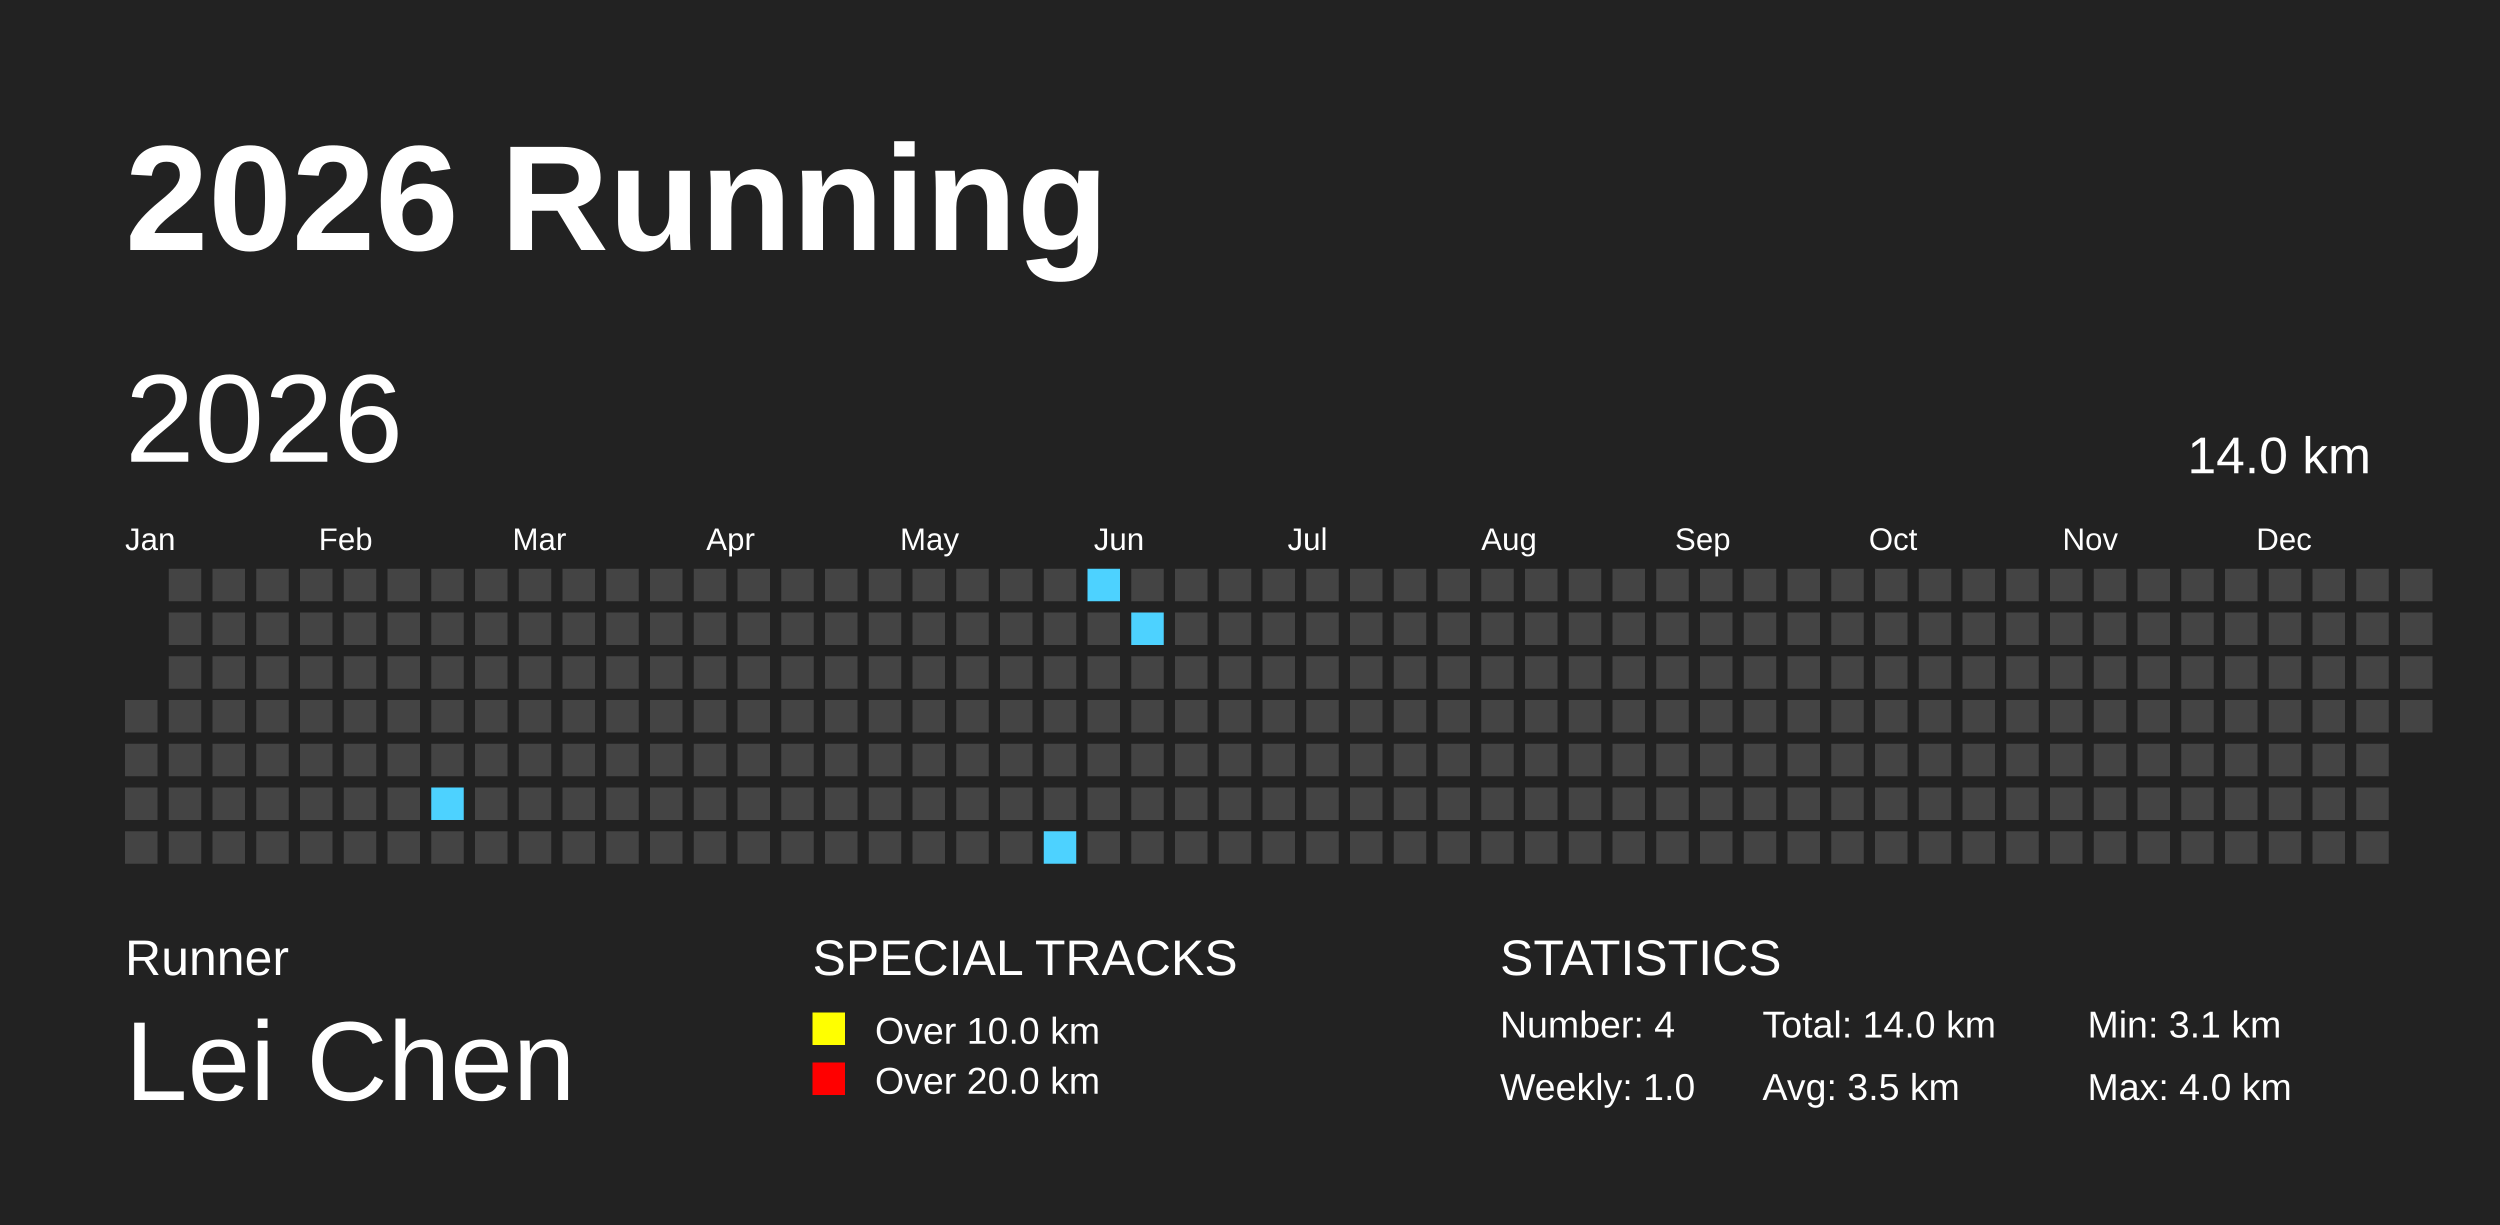
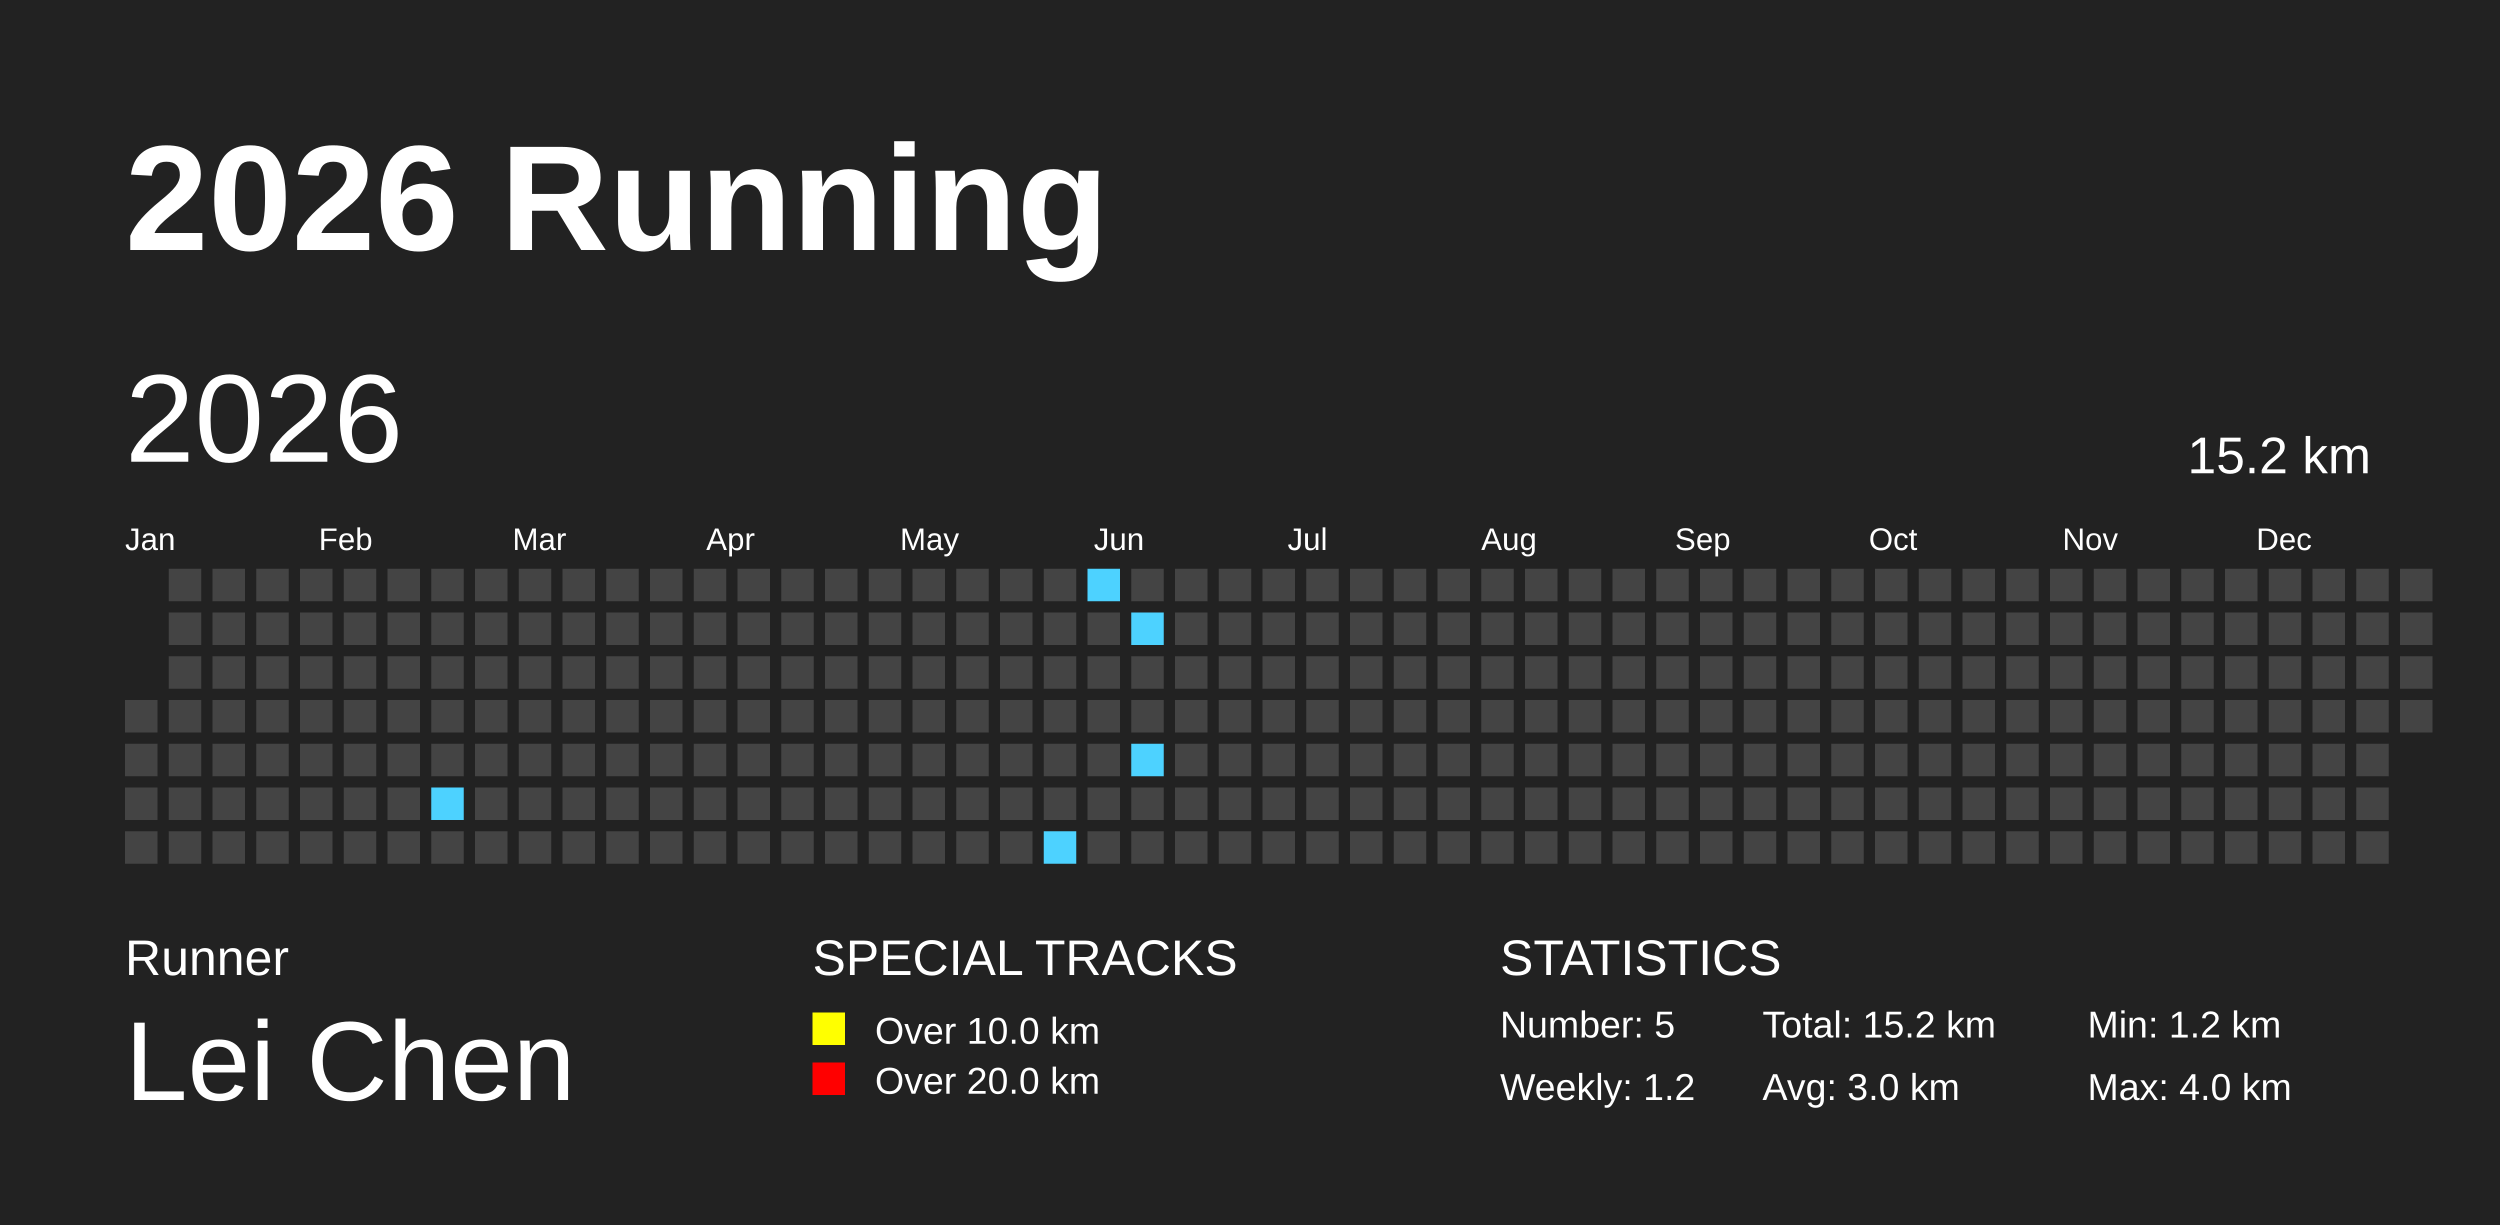
<svg xmlns="http://www.w3.org/2000/svg" baseProfile="full" height="98mm" version="1.1" viewBox="0,0,200,98" width="200mm">
  <defs />
  <rect fill="#222222" height="98" width="200" x="0" y="0" />
  <text fill="#FFFFFF" style="font-size:12px; font-family:Arial; font-weight:bold;" x="10" y="20">2026 Running</text>
  <text fill="#FFFFFF" style="font-size:4px; font-family:Arial" x="10" y="78">Runner</text>
  <text fill="#FFFFFF" style="font-size:9px; font-family:Arial" x="10" y="88">Lei Chen</text>
  <text fill="#FFFFFF" style="font-size:4px; font-family:Arial" x="65" y="78">SPECIAL TRACKS</text>
  <rect fill="yellow" height="2.6" width="2.6" x="65" y="81" />
  <text fill="#FFFFFF" style="font-size:3px; font-family:Arial" x="70" y="83.5">Over 10.0 km</text>
  <rect fill="red" height="2.6" width="2.6" x="65" y="85" />
  <text fill="#FFFFFF" style="font-size:3px; font-family:Arial" x="70" y="87.5">Over 20.0 km</text>
  <text fill="#FFFFFF" style="font-size:4px; font-family:Arial" x="120" y="78">STATISTICS</text>
-   <text fill="#FFFFFF" style="font-size:3px; font-family:Arial" x="120" y="83">Number: 4</text>
-   <text fill="#FFFFFF" style="font-size:3px; font-family:Arial" x="120" y="88">Weekly: 1.0</text>
-   <text fill="#FFFFFF" style="font-size:3px; font-family:Arial" x="141" y="83">Total: 14.0 km</text>
-   <text fill="#FFFFFF" style="font-size:3px; font-family:Arial" x="141" y="88">Avg: 3.5 km</text>
-   <text fill="#FFFFFF" style="font-size:3px; font-family:Arial" x="167" y="83">Min: 3.1 km</text>
+   <text fill="#FFFFFF" style="font-size:3px; font-family:Arial" x="120" y="83">Number: 5</text>
+   <text fill="#FFFFFF" style="font-size:3px; font-family:Arial" x="120" y="88">Weekly: 1.2</text>
+   <text fill="#FFFFFF" style="font-size:3px; font-family:Arial" x="141" y="83">Total: 15.2 km</text>
+   <text fill="#FFFFFF" style="font-size:3px; font-family:Arial" x="141" y="88">Avg: 3.0 km</text>
+   <text fill="#FFFFFF" style="font-size:3px; font-family:Arial" x="167" y="83">Min: 1.2 km</text>
  <text fill="#FFFFFF" style="font-size:3px; font-family:Arial" x="167" y="88">Max: 4.0 km</text>
  <text dominant-baseline="hanging" fill="#FFFFFF" style="font-size:10.0px; font-family:Arial;" x="10" y="30">2026</text>
-   <text dominant-baseline="hanging" fill="#FFFFFF" style="font-size:4.125px; font-family:Arial;" x="175" y="35">14.0 km</text>
+   <text dominant-baseline="hanging" fill="#FFFFFF" style="font-size:4.125px; font-family:Arial;" x="175" y="35">15.2 km</text>
  <text fill="#FFFFFF" style="font-size:2.5px; font-family:Arial" x="10.0" y="44">Jan</text>
  <text fill="#FFFFFF" style="font-size:2.5px; font-family:Arial" x="25.5" y="44">Feb</text>
  <text fill="#FFFFFF" style="font-size:2.5px; font-family:Arial" x="41.0" y="44">Mar</text>
  <text fill="#FFFFFF" style="font-size:2.5px; font-family:Arial" x="56.5" y="44">Apr</text>
  <text fill="#FFFFFF" style="font-size:2.5px; font-family:Arial" x="72.0" y="44">May</text>
  <text fill="#FFFFFF" style="font-size:2.5px; font-family:Arial" x="87.5" y="44">Jun</text>
  <text fill="#FFFFFF" style="font-size:2.5px; font-family:Arial" x="103.0" y="44">Jul</text>
  <text fill="#FFFFFF" style="font-size:2.5px; font-family:Arial" x="118.5" y="44">Aug</text>
  <text fill="#FFFFFF" style="font-size:2.5px; font-family:Arial" x="134.0" y="44">Sep</text>
  <text fill="#FFFFFF" style="font-size:2.5px; font-family:Arial" x="149.5" y="44">Oct</text>
  <text fill="#FFFFFF" style="font-size:2.5px; font-family:Arial" x="165.0" y="44">Nov</text>
  <text fill="#FFFFFF" style="font-size:2.5px; font-family:Arial" x="180.5" y="44">Dec</text>
  <rect fill="#444444" height="2.6" width="2.6" x="10.0" y="56.0" />
  <rect fill="#444444" height="2.6" width="2.6" x="10.0" y="59.5" />
  <rect fill="#444444" height="2.6" width="2.6" x="10.0" y="63.0" />
  <rect fill="#444444" height="2.6" width="2.6" x="10.0" y="66.5" />
  <rect fill="#444444" height="2.6" width="2.6" x="13.5" y="45.5" />
  <rect fill="#444444" height="2.6" width="2.6" x="13.5" y="49.0" />
  <rect fill="#444444" height="2.6" width="2.6" x="13.5" y="52.5" />
  <rect fill="#444444" height="2.6" width="2.6" x="13.5" y="56.0" />
  <rect fill="#444444" height="2.6" width="2.6" x="13.5" y="59.5" />
  <rect fill="#444444" height="2.6" width="2.6" x="13.5" y="63.0" />
  <rect fill="#444444" height="2.6" width="2.6" x="13.5" y="66.5" />
  <rect fill="#444444" height="2.6" width="2.6" x="17.0" y="45.5" />
  <rect fill="#444444" height="2.6" width="2.6" x="17.0" y="49.0" />
  <rect fill="#444444" height="2.6" width="2.6" x="17.0" y="52.5" />
  <rect fill="#444444" height="2.6" width="2.6" x="17.0" y="56.0" />
  <rect fill="#444444" height="2.6" width="2.6" x="17.0" y="59.5" />
  <rect fill="#444444" height="2.6" width="2.6" x="17.0" y="63.0" />
  <rect fill="#444444" height="2.6" width="2.6" x="17.0" y="66.5" />
  <rect fill="#444444" height="2.6" width="2.6" x="20.5" y="45.5" />
  <rect fill="#444444" height="2.6" width="2.6" x="20.5" y="49.0" />
  <rect fill="#444444" height="2.6" width="2.6" x="20.5" y="52.5" />
  <rect fill="#444444" height="2.6" width="2.6" x="20.5" y="56.0" />
  <rect fill="#444444" height="2.6" width="2.6" x="20.5" y="59.5" />
  <rect fill="#444444" height="2.6" width="2.6" x="20.5" y="63.0" />
  <rect fill="#444444" height="2.6" width="2.6" x="20.5" y="66.5" />
  <rect fill="#444444" height="2.6" width="2.6" x="24.0" y="45.5" />
  <rect fill="#444444" height="2.6" width="2.6" x="24.0" y="49.0" />
  <rect fill="#444444" height="2.6" width="2.6" x="24.0" y="52.5" />
  <rect fill="#444444" height="2.6" width="2.6" x="24.0" y="56.0" />
  <rect fill="#444444" height="2.6" width="2.6" x="24.0" y="59.5" />
  <rect fill="#444444" height="2.6" width="2.6" x="24.0" y="63.0" />
  <rect fill="#444444" height="2.6" width="2.6" x="24.0" y="66.5" />
  <rect fill="#444444" height="2.6" width="2.6" x="27.5" y="45.5" />
  <rect fill="#444444" height="2.6" width="2.6" x="27.5" y="49.0" />
  <rect fill="#444444" height="2.6" width="2.6" x="27.5" y="52.5" />
  <rect fill="#444444" height="2.6" width="2.6" x="27.5" y="56.0" />
  <rect fill="#444444" height="2.6" width="2.6" x="27.5" y="59.5" />
  <rect fill="#444444" height="2.6" width="2.6" x="27.5" y="63.0" />
  <rect fill="#444444" height="2.6" width="2.6" x="27.5" y="66.5" />
  <rect fill="#444444" height="2.6" width="2.6" x="31.0" y="45.5" />
  <rect fill="#444444" height="2.6" width="2.6" x="31.0" y="49.0" />
  <rect fill="#444444" height="2.6" width="2.6" x="31.0" y="52.5" />
  <rect fill="#444444" height="2.6" width="2.6" x="31.0" y="56.0" />
  <rect fill="#444444" height="2.6" width="2.6" x="31.0" y="59.5" />
  <rect fill="#444444" height="2.6" width="2.6" x="31.0" y="63.0" />
  <rect fill="#444444" height="2.6" width="2.6" x="31.0" y="66.5" />
  <rect fill="#444444" height="2.6" width="2.6" x="34.5" y="45.5" />
  <rect fill="#444444" height="2.6" width="2.6" x="34.5" y="49.0" />
  <rect fill="#444444" height="2.6" width="2.6" x="34.5" y="52.5" />
  <rect fill="#444444" height="2.6" width="2.6" x="34.5" y="56.0" />
  <rect fill="#444444" height="2.6" width="2.6" x="34.5" y="59.5" />
  <rect fill="#4DD2FF" height="2.6" width="2.6" x="34.5" y="63.0" />
  <rect fill="#444444" height="2.6" width="2.6" x="34.5" y="66.5" />
  <rect fill="#444444" height="2.6" width="2.6" x="38.0" y="45.5" />
  <rect fill="#444444" height="2.6" width="2.6" x="38.0" y="49.0" />
  <rect fill="#444444" height="2.6" width="2.6" x="38.0" y="52.5" />
  <rect fill="#444444" height="2.6" width="2.6" x="38.0" y="56.0" />
  <rect fill="#444444" height="2.6" width="2.6" x="38.0" y="59.5" />
  <rect fill="#444444" height="2.6" width="2.6" x="38.0" y="63.0" />
  <rect fill="#444444" height="2.6" width="2.6" x="38.0" y="66.5" />
  <rect fill="#444444" height="2.6" width="2.6" x="41.5" y="45.5" />
  <rect fill="#444444" height="2.6" width="2.6" x="41.5" y="49.0" />
  <rect fill="#444444" height="2.6" width="2.6" x="41.5" y="52.5" />
  <rect fill="#444444" height="2.6" width="2.6" x="41.5" y="56.0" />
  <rect fill="#444444" height="2.6" width="2.6" x="41.5" y="59.5" />
  <rect fill="#444444" height="2.6" width="2.6" x="41.5" y="63.0" />
  <rect fill="#444444" height="2.6" width="2.6" x="41.5" y="66.5" />
  <rect fill="#444444" height="2.6" width="2.6" x="45.0" y="45.5" />
  <rect fill="#444444" height="2.6" width="2.6" x="45.0" y="49.0" />
  <rect fill="#444444" height="2.6" width="2.6" x="45.0" y="52.5" />
  <rect fill="#444444" height="2.6" width="2.6" x="45.0" y="56.0" />
  <rect fill="#444444" height="2.6" width="2.6" x="45.0" y="59.5" />
  <rect fill="#444444" height="2.6" width="2.6" x="45.0" y="63.0" />
  <rect fill="#444444" height="2.6" width="2.6" x="45.0" y="66.5" />
  <rect fill="#444444" height="2.6" width="2.6" x="48.5" y="45.5" />
  <rect fill="#444444" height="2.6" width="2.6" x="48.5" y="49.0" />
  <rect fill="#444444" height="2.6" width="2.6" x="48.5" y="52.5" />
  <rect fill="#444444" height="2.6" width="2.6" x="48.5" y="56.0" />
  <rect fill="#444444" height="2.6" width="2.6" x="48.5" y="59.5" />
  <rect fill="#444444" height="2.6" width="2.6" x="48.5" y="63.0" />
  <rect fill="#444444" height="2.6" width="2.6" x="48.5" y="66.5" />
  <rect fill="#444444" height="2.6" width="2.6" x="52.0" y="45.5" />
  <rect fill="#444444" height="2.6" width="2.6" x="52.0" y="49.0" />
  <rect fill="#444444" height="2.6" width="2.6" x="52.0" y="52.5" />
  <rect fill="#444444" height="2.6" width="2.6" x="52.0" y="56.0" />
  <rect fill="#444444" height="2.6" width="2.6" x="52.0" y="59.5" />
  <rect fill="#444444" height="2.6" width="2.6" x="52.0" y="63.0" />
  <rect fill="#444444" height="2.6" width="2.6" x="52.0" y="66.5" />
  <rect fill="#444444" height="2.6" width="2.6" x="55.5" y="45.5" />
  <rect fill="#444444" height="2.6" width="2.6" x="55.5" y="49.0" />
  <rect fill="#444444" height="2.6" width="2.6" x="55.5" y="52.5" />
  <rect fill="#444444" height="2.6" width="2.6" x="55.5" y="56.0" />
  <rect fill="#444444" height="2.6" width="2.6" x="55.5" y="59.5" />
  <rect fill="#444444" height="2.6" width="2.6" x="55.5" y="63.0" />
  <rect fill="#444444" height="2.6" width="2.6" x="55.5" y="66.5" />
  <rect fill="#444444" height="2.6" width="2.6" x="59.0" y="45.5" />
  <rect fill="#444444" height="2.6" width="2.6" x="59.0" y="49.0" />
  <rect fill="#444444" height="2.6" width="2.6" x="59.0" y="52.5" />
  <rect fill="#444444" height="2.6" width="2.6" x="59.0" y="56.0" />
  <rect fill="#444444" height="2.6" width="2.6" x="59.0" y="59.5" />
  <rect fill="#444444" height="2.6" width="2.6" x="59.0" y="63.0" />
  <rect fill="#444444" height="2.6" width="2.6" x="59.0" y="66.5" />
  <rect fill="#444444" height="2.6" width="2.6" x="62.5" y="45.5" />
  <rect fill="#444444" height="2.6" width="2.6" x="62.5" y="49.0" />
  <rect fill="#444444" height="2.6" width="2.6" x="62.5" y="52.5" />
  <rect fill="#444444" height="2.6" width="2.6" x="62.5" y="56.0" />
  <rect fill="#444444" height="2.6" width="2.6" x="62.5" y="59.5" />
  <rect fill="#444444" height="2.6" width="2.6" x="62.5" y="63.0" />
  <rect fill="#444444" height="2.6" width="2.6" x="62.5" y="66.5" />
  <rect fill="#444444" height="2.6" width="2.6" x="66.0" y="45.5" />
  <rect fill="#444444" height="2.6" width="2.6" x="66.0" y="49.0" />
  <rect fill="#444444" height="2.6" width="2.6" x="66.0" y="52.5" />
  <rect fill="#444444" height="2.6" width="2.6" x="66.0" y="56.0" />
  <rect fill="#444444" height="2.6" width="2.6" x="66.0" y="59.5" />
  <rect fill="#444444" height="2.6" width="2.6" x="66.0" y="63.0" />
  <rect fill="#444444" height="2.6" width="2.6" x="66.0" y="66.5" />
  <rect fill="#444444" height="2.6" width="2.6" x="69.5" y="45.5" />
  <rect fill="#444444" height="2.6" width="2.6" x="69.5" y="49.0" />
  <rect fill="#444444" height="2.6" width="2.6" x="69.5" y="52.5" />
  <rect fill="#444444" height="2.6" width="2.6" x="69.5" y="56.0" />
  <rect fill="#444444" height="2.6" width="2.6" x="69.5" y="59.5" />
  <rect fill="#444444" height="2.6" width="2.6" x="69.5" y="63.0" />
  <rect fill="#444444" height="2.6" width="2.6" x="69.5" y="66.5" />
  <rect fill="#444444" height="2.6" width="2.6" x="73.0" y="45.5" />
  <rect fill="#444444" height="2.6" width="2.6" x="73.0" y="49.0" />
  <rect fill="#444444" height="2.6" width="2.6" x="73.0" y="52.5" />
  <rect fill="#444444" height="2.6" width="2.6" x="73.0" y="56.0" />
  <rect fill="#444444" height="2.6" width="2.6" x="73.0" y="59.5" />
  <rect fill="#444444" height="2.6" width="2.6" x="73.0" y="63.0" />
  <rect fill="#444444" height="2.6" width="2.6" x="73.0" y="66.5" />
  <rect fill="#444444" height="2.6" width="2.6" x="76.5" y="45.5" />
  <rect fill="#444444" height="2.6" width="2.6" x="76.5" y="49.0" />
  <rect fill="#444444" height="2.6" width="2.6" x="76.5" y="52.5" />
  <rect fill="#444444" height="2.6" width="2.6" x="76.5" y="56.0" />
  <rect fill="#444444" height="2.6" width="2.6" x="76.5" y="59.5" />
  <rect fill="#444444" height="2.6" width="2.6" x="76.5" y="63.0" />
  <rect fill="#444444" height="2.6" width="2.6" x="76.5" y="66.5" />
  <rect fill="#444444" height="2.6" width="2.6" x="80.0" y="45.5" />
  <rect fill="#444444" height="2.6" width="2.6" x="80.0" y="49.0" />
  <rect fill="#444444" height="2.6" width="2.6" x="80.0" y="52.5" />
  <rect fill="#444444" height="2.6" width="2.6" x="80.0" y="56.0" />
  <rect fill="#444444" height="2.6" width="2.6" x="80.0" y="59.5" />
  <rect fill="#444444" height="2.6" width="2.6" x="80.0" y="63.0" />
  <rect fill="#444444" height="2.6" width="2.6" x="80.0" y="66.5" />
  <rect fill="#444444" height="2.6" width="2.6" x="83.5" y="45.5" />
  <rect fill="#444444" height="2.6" width="2.6" x="83.5" y="49.0" />
  <rect fill="#444444" height="2.6" width="2.6" x="83.5" y="52.5" />
  <rect fill="#444444" height="2.6" width="2.6" x="83.5" y="56.0" />
  <rect fill="#444444" height="2.6" width="2.6" x="83.5" y="59.5" />
  <rect fill="#444444" height="2.6" width="2.6" x="83.5" y="63.0" />
  <rect fill="#4DD2FF" height="2.6" width="2.6" x="83.5" y="66.5" />
  <rect fill="#4DD2FF" height="2.6" width="2.6" x="87.0" y="45.5" />
  <rect fill="#444444" height="2.6" width="2.6" x="87.0" y="49.0" />
  <rect fill="#444444" height="2.6" width="2.6" x="87.0" y="52.5" />
  <rect fill="#444444" height="2.6" width="2.6" x="87.0" y="56.0" />
  <rect fill="#444444" height="2.6" width="2.6" x="87.0" y="59.5" />
  <rect fill="#444444" height="2.6" width="2.6" x="87.0" y="63.0" />
  <rect fill="#444444" height="2.6" width="2.6" x="87.0" y="66.5" />
  <rect fill="#444444" height="2.6" width="2.6" x="90.5" y="45.5" />
  <rect fill="#4DD2FF" height="2.6" width="2.6" x="90.5" y="49.0" />
  <rect fill="#444444" height="2.6" width="2.6" x="90.5" y="52.5" />
  <rect fill="#444444" height="2.6" width="2.6" x="90.5" y="56.0" />
-   <rect fill="#444444" height="2.6" width="2.6" x="90.5" y="59.5" />
+   <rect fill="#4DD2FF" height="2.6" width="2.6" x="90.5" y="59.5" />
  <rect fill="#444444" height="2.6" width="2.6" x="90.5" y="63.0" />
  <rect fill="#444444" height="2.6" width="2.6" x="90.5" y="66.5" />
  <rect fill="#444444" height="2.6" width="2.6" x="94.0" y="45.5" />
  <rect fill="#444444" height="2.6" width="2.6" x="94.0" y="49.0" />
  <rect fill="#444444" height="2.6" width="2.6" x="94.0" y="52.5" />
  <rect fill="#444444" height="2.6" width="2.6" x="94.0" y="56.0" />
  <rect fill="#444444" height="2.6" width="2.6" x="94.0" y="59.5" />
  <rect fill="#444444" height="2.6" width="2.6" x="94.0" y="63.0" />
  <rect fill="#444444" height="2.6" width="2.6" x="94.0" y="66.5" />
  <rect fill="#444444" height="2.6" width="2.6" x="97.5" y="45.5" />
  <rect fill="#444444" height="2.6" width="2.6" x="97.5" y="49.0" />
  <rect fill="#444444" height="2.6" width="2.6" x="97.5" y="52.5" />
  <rect fill="#444444" height="2.6" width="2.6" x="97.5" y="56.0" />
  <rect fill="#444444" height="2.6" width="2.6" x="97.5" y="59.5" />
  <rect fill="#444444" height="2.6" width="2.6" x="97.5" y="63.0" />
  <rect fill="#444444" height="2.6" width="2.6" x="97.5" y="66.5" />
  <rect fill="#444444" height="2.6" width="2.6" x="101.0" y="45.5" />
  <rect fill="#444444" height="2.6" width="2.6" x="101.0" y="49.0" />
  <rect fill="#444444" height="2.6" width="2.6" x="101.0" y="52.5" />
  <rect fill="#444444" height="2.6" width="2.6" x="101.0" y="56.0" />
  <rect fill="#444444" height="2.6" width="2.6" x="101.0" y="59.5" />
  <rect fill="#444444" height="2.6" width="2.6" x="101.0" y="63.0" />
  <rect fill="#444444" height="2.6" width="2.6" x="101.0" y="66.5" />
  <rect fill="#444444" height="2.6" width="2.6" x="104.5" y="45.5" />
  <rect fill="#444444" height="2.6" width="2.6" x="104.5" y="49.0" />
  <rect fill="#444444" height="2.6" width="2.6" x="104.5" y="52.5" />
  <rect fill="#444444" height="2.6" width="2.6" x="104.5" y="56.0" />
  <rect fill="#444444" height="2.6" width="2.6" x="104.5" y="59.5" />
  <rect fill="#444444" height="2.6" width="2.6" x="104.5" y="63.0" />
  <rect fill="#444444" height="2.6" width="2.6" x="104.5" y="66.5" />
  <rect fill="#444444" height="2.6" width="2.6" x="108.0" y="45.5" />
  <rect fill="#444444" height="2.6" width="2.6" x="108.0" y="49.0" />
  <rect fill="#444444" height="2.6" width="2.6" x="108.0" y="52.5" />
  <rect fill="#444444" height="2.6" width="2.6" x="108.0" y="56.0" />
  <rect fill="#444444" height="2.6" width="2.6" x="108.0" y="59.5" />
  <rect fill="#444444" height="2.6" width="2.6" x="108.0" y="63.0" />
  <rect fill="#444444" height="2.6" width="2.6" x="108.0" y="66.5" />
  <rect fill="#444444" height="2.6" width="2.6" x="111.5" y="45.5" />
  <rect fill="#444444" height="2.6" width="2.6" x="111.5" y="49.0" />
  <rect fill="#444444" height="2.6" width="2.6" x="111.5" y="52.5" />
  <rect fill="#444444" height="2.6" width="2.6" x="111.5" y="56.0" />
  <rect fill="#444444" height="2.6" width="2.6" x="111.5" y="59.5" />
  <rect fill="#444444" height="2.6" width="2.6" x="111.5" y="63.0" />
  <rect fill="#444444" height="2.6" width="2.6" x="111.5" y="66.5" />
  <rect fill="#444444" height="2.6" width="2.6" x="115.0" y="45.5" />
  <rect fill="#444444" height="2.6" width="2.6" x="115.0" y="49.0" />
  <rect fill="#444444" height="2.6" width="2.6" x="115.0" y="52.5" />
  <rect fill="#444444" height="2.6" width="2.6" x="115.0" y="56.0" />
  <rect fill="#444444" height="2.6" width="2.6" x="115.0" y="59.5" />
  <rect fill="#444444" height="2.6" width="2.6" x="115.0" y="63.0" />
  <rect fill="#444444" height="2.6" width="2.6" x="115.0" y="66.5" />
  <rect fill="#444444" height="2.6" width="2.6" x="118.5" y="45.5" />
  <rect fill="#444444" height="2.6" width="2.6" x="118.5" y="49.0" />
  <rect fill="#444444" height="2.6" width="2.6" x="118.5" y="52.5" />
  <rect fill="#444444" height="2.6" width="2.6" x="118.5" y="56.0" />
  <rect fill="#444444" height="2.6" width="2.6" x="118.5" y="59.5" />
  <rect fill="#444444" height="2.6" width="2.6" x="118.5" y="63.0" />
  <rect fill="#444444" height="2.6" width="2.6" x="118.5" y="66.5" />
  <rect fill="#444444" height="2.6" width="2.6" x="122.0" y="45.5" />
  <rect fill="#444444" height="2.6" width="2.6" x="122.0" y="49.0" />
  <rect fill="#444444" height="2.6" width="2.6" x="122.0" y="52.5" />
  <rect fill="#444444" height="2.6" width="2.6" x="122.0" y="56.0" />
  <rect fill="#444444" height="2.6" width="2.6" x="122.0" y="59.5" />
  <rect fill="#444444" height="2.6" width="2.6" x="122.0" y="63.0" />
  <rect fill="#444444" height="2.6" width="2.6" x="122.0" y="66.5" />
  <rect fill="#444444" height="2.6" width="2.6" x="125.5" y="45.5" />
  <rect fill="#444444" height="2.6" width="2.6" x="125.5" y="49.0" />
  <rect fill="#444444" height="2.6" width="2.6" x="125.5" y="52.5" />
  <rect fill="#444444" height="2.6" width="2.6" x="125.5" y="56.0" />
  <rect fill="#444444" height="2.6" width="2.6" x="125.5" y="59.5" />
  <rect fill="#444444" height="2.6" width="2.6" x="125.5" y="63.0" />
  <rect fill="#444444" height="2.6" width="2.6" x="125.5" y="66.5" />
  <rect fill="#444444" height="2.6" width="2.6" x="129.0" y="45.5" />
  <rect fill="#444444" height="2.6" width="2.6" x="129.0" y="49.0" />
  <rect fill="#444444" height="2.6" width="2.6" x="129.0" y="52.5" />
  <rect fill="#444444" height="2.6" width="2.6" x="129.0" y="56.0" />
  <rect fill="#444444" height="2.6" width="2.6" x="129.0" y="59.5" />
  <rect fill="#444444" height="2.6" width="2.6" x="129.0" y="63.0" />
  <rect fill="#444444" height="2.6" width="2.6" x="129.0" y="66.5" />
  <rect fill="#444444" height="2.6" width="2.6" x="132.5" y="45.5" />
  <rect fill="#444444" height="2.6" width="2.6" x="132.5" y="49.0" />
  <rect fill="#444444" height="2.6" width="2.6" x="132.5" y="52.5" />
  <rect fill="#444444" height="2.6" width="2.6" x="132.5" y="56.0" />
  <rect fill="#444444" height="2.6" width="2.6" x="132.5" y="59.5" />
  <rect fill="#444444" height="2.6" width="2.6" x="132.5" y="63.0" />
  <rect fill="#444444" height="2.6" width="2.6" x="132.5" y="66.5" />
  <rect fill="#444444" height="2.6" width="2.6" x="136.0" y="45.5" />
  <rect fill="#444444" height="2.6" width="2.6" x="136.0" y="49.0" />
  <rect fill="#444444" height="2.6" width="2.6" x="136.0" y="52.5" />
  <rect fill="#444444" height="2.6" width="2.6" x="136.0" y="56.0" />
  <rect fill="#444444" height="2.6" width="2.6" x="136.0" y="59.5" />
  <rect fill="#444444" height="2.6" width="2.6" x="136.0" y="63.0" />
  <rect fill="#444444" height="2.6" width="2.6" x="136.0" y="66.5" />
  <rect fill="#444444" height="2.6" width="2.6" x="139.5" y="45.5" />
  <rect fill="#444444" height="2.6" width="2.6" x="139.5" y="49.0" />
  <rect fill="#444444" height="2.6" width="2.6" x="139.5" y="52.5" />
  <rect fill="#444444" height="2.6" width="2.6" x="139.5" y="56.0" />
  <rect fill="#444444" height="2.6" width="2.6" x="139.5" y="59.5" />
  <rect fill="#444444" height="2.6" width="2.6" x="139.5" y="63.0" />
  <rect fill="#444444" height="2.6" width="2.6" x="139.5" y="66.5" />
  <rect fill="#444444" height="2.6" width="2.6" x="143.0" y="45.5" />
  <rect fill="#444444" height="2.6" width="2.6" x="143.0" y="49.0" />
  <rect fill="#444444" height="2.6" width="2.6" x="143.0" y="52.5" />
  <rect fill="#444444" height="2.6" width="2.6" x="143.0" y="56.0" />
  <rect fill="#444444" height="2.6" width="2.6" x="143.0" y="59.5" />
  <rect fill="#444444" height="2.6" width="2.6" x="143.0" y="63.0" />
  <rect fill="#444444" height="2.6" width="2.6" x="143.0" y="66.5" />
  <rect fill="#444444" height="2.6" width="2.6" x="146.5" y="45.5" />
  <rect fill="#444444" height="2.6" width="2.6" x="146.5" y="49.0" />
  <rect fill="#444444" height="2.6" width="2.6" x="146.5" y="52.5" />
  <rect fill="#444444" height="2.6" width="2.6" x="146.5" y="56.0" />
  <rect fill="#444444" height="2.6" width="2.6" x="146.5" y="59.5" />
  <rect fill="#444444" height="2.6" width="2.6" x="146.5" y="63.0" />
  <rect fill="#444444" height="2.6" width="2.6" x="146.5" y="66.5" />
  <rect fill="#444444" height="2.6" width="2.6" x="150.0" y="45.5" />
  <rect fill="#444444" height="2.6" width="2.6" x="150.0" y="49.0" />
  <rect fill="#444444" height="2.6" width="2.6" x="150.0" y="52.5" />
  <rect fill="#444444" height="2.6" width="2.6" x="150.0" y="56.0" />
  <rect fill="#444444" height="2.6" width="2.6" x="150.0" y="59.5" />
  <rect fill="#444444" height="2.6" width="2.6" x="150.0" y="63.0" />
  <rect fill="#444444" height="2.6" width="2.6" x="150.0" y="66.5" />
  <rect fill="#444444" height="2.6" width="2.6" x="153.5" y="45.5" />
  <rect fill="#444444" height="2.6" width="2.6" x="153.5" y="49.0" />
  <rect fill="#444444" height="2.6" width="2.6" x="153.5" y="52.5" />
  <rect fill="#444444" height="2.6" width="2.6" x="153.5" y="56.0" />
  <rect fill="#444444" height="2.6" width="2.6" x="153.5" y="59.5" />
  <rect fill="#444444" height="2.6" width="2.6" x="153.5" y="63.0" />
  <rect fill="#444444" height="2.6" width="2.6" x="153.5" y="66.5" />
  <rect fill="#444444" height="2.6" width="2.6" x="157.0" y="45.5" />
  <rect fill="#444444" height="2.6" width="2.6" x="157.0" y="49.0" />
  <rect fill="#444444" height="2.6" width="2.6" x="157.0" y="52.5" />
  <rect fill="#444444" height="2.6" width="2.6" x="157.0" y="56.0" />
  <rect fill="#444444" height="2.6" width="2.6" x="157.0" y="59.5" />
  <rect fill="#444444" height="2.6" width="2.6" x="157.0" y="63.0" />
  <rect fill="#444444" height="2.6" width="2.6" x="157.0" y="66.5" />
  <rect fill="#444444" height="2.6" width="2.6" x="160.5" y="45.5" />
  <rect fill="#444444" height="2.6" width="2.6" x="160.5" y="49.0" />
  <rect fill="#444444" height="2.6" width="2.6" x="160.5" y="52.5" />
  <rect fill="#444444" height="2.6" width="2.6" x="160.5" y="56.0" />
  <rect fill="#444444" height="2.6" width="2.6" x="160.5" y="59.5" />
  <rect fill="#444444" height="2.6" width="2.6" x="160.5" y="63.0" />
  <rect fill="#444444" height="2.6" width="2.6" x="160.5" y="66.5" />
  <rect fill="#444444" height="2.6" width="2.6" x="164.0" y="45.5" />
  <rect fill="#444444" height="2.6" width="2.6" x="164.0" y="49.0" />
  <rect fill="#444444" height="2.6" width="2.6" x="164.0" y="52.5" />
  <rect fill="#444444" height="2.6" width="2.6" x="164.0" y="56.0" />
  <rect fill="#444444" height="2.6" width="2.6" x="164.0" y="59.5" />
  <rect fill="#444444" height="2.6" width="2.6" x="164.0" y="63.0" />
  <rect fill="#444444" height="2.6" width="2.6" x="164.0" y="66.5" />
  <rect fill="#444444" height="2.6" width="2.6" x="167.5" y="45.5" />
  <rect fill="#444444" height="2.6" width="2.6" x="167.5" y="49.0" />
  <rect fill="#444444" height="2.6" width="2.6" x="167.5" y="52.5" />
  <rect fill="#444444" height="2.6" width="2.6" x="167.5" y="56.0" />
  <rect fill="#444444" height="2.6" width="2.6" x="167.5" y="59.5" />
  <rect fill="#444444" height="2.6" width="2.6" x="167.5" y="63.0" />
  <rect fill="#444444" height="2.6" width="2.6" x="167.5" y="66.5" />
  <rect fill="#444444" height="2.6" width="2.6" x="171.0" y="45.5" />
  <rect fill="#444444" height="2.6" width="2.6" x="171.0" y="49.0" />
  <rect fill="#444444" height="2.6" width="2.6" x="171.0" y="52.5" />
  <rect fill="#444444" height="2.6" width="2.6" x="171.0" y="56.0" />
  <rect fill="#444444" height="2.6" width="2.6" x="171.0" y="59.5" />
  <rect fill="#444444" height="2.6" width="2.6" x="171.0" y="63.0" />
  <rect fill="#444444" height="2.6" width="2.6" x="171.0" y="66.5" />
  <rect fill="#444444" height="2.6" width="2.6" x="174.5" y="45.5" />
  <rect fill="#444444" height="2.6" width="2.6" x="174.5" y="49.0" />
  <rect fill="#444444" height="2.6" width="2.6" x="174.5" y="52.5" />
  <rect fill="#444444" height="2.6" width="2.6" x="174.5" y="56.0" />
  <rect fill="#444444" height="2.6" width="2.6" x="174.5" y="59.5" />
  <rect fill="#444444" height="2.6" width="2.6" x="174.5" y="63.0" />
  <rect fill="#444444" height="2.6" width="2.6" x="174.5" y="66.5" />
  <rect fill="#444444" height="2.6" width="2.6" x="178.0" y="45.5" />
  <rect fill="#444444" height="2.6" width="2.6" x="178.0" y="49.0" />
  <rect fill="#444444" height="2.6" width="2.6" x="178.0" y="52.5" />
  <rect fill="#444444" height="2.6" width="2.6" x="178.0" y="56.0" />
  <rect fill="#444444" height="2.6" width="2.6" x="178.0" y="59.5" />
  <rect fill="#444444" height="2.6" width="2.6" x="178.0" y="63.0" />
  <rect fill="#444444" height="2.6" width="2.6" x="178.0" y="66.5" />
  <rect fill="#444444" height="2.6" width="2.6" x="181.5" y="45.5" />
  <rect fill="#444444" height="2.6" width="2.6" x="181.5" y="49.0" />
  <rect fill="#444444" height="2.6" width="2.6" x="181.5" y="52.5" />
  <rect fill="#444444" height="2.6" width="2.6" x="181.5" y="56.0" />
  <rect fill="#444444" height="2.6" width="2.6" x="181.5" y="59.5" />
  <rect fill="#444444" height="2.6" width="2.6" x="181.5" y="63.0" />
  <rect fill="#444444" height="2.6" width="2.6" x="181.5" y="66.5" />
  <rect fill="#444444" height="2.6" width="2.6" x="185.0" y="45.5" />
  <rect fill="#444444" height="2.6" width="2.6" x="185.0" y="49.0" />
  <rect fill="#444444" height="2.6" width="2.6" x="185.0" y="52.5" />
  <rect fill="#444444" height="2.6" width="2.6" x="185.0" y="56.0" />
  <rect fill="#444444" height="2.6" width="2.6" x="185.0" y="59.5" />
  <rect fill="#444444" height="2.6" width="2.6" x="185.0" y="63.0" />
  <rect fill="#444444" height="2.6" width="2.6" x="185.0" y="66.5" />
  <rect fill="#444444" height="2.6" width="2.6" x="188.5" y="45.5" />
  <rect fill="#444444" height="2.6" width="2.6" x="188.5" y="49.0" />
  <rect fill="#444444" height="2.6" width="2.6" x="188.5" y="52.5" />
  <rect fill="#444444" height="2.6" width="2.6" x="188.5" y="56.0" />
  <rect fill="#444444" height="2.6" width="2.6" x="188.5" y="59.5" />
  <rect fill="#444444" height="2.6" width="2.6" x="188.5" y="63.0" />
  <rect fill="#444444" height="2.6" width="2.6" x="188.5" y="66.5" />
  <rect fill="#444444" height="2.6" width="2.6" x="192.0" y="45.5" />
  <rect fill="#444444" height="2.6" width="2.6" x="192.0" y="49.0" />
  <rect fill="#444444" height="2.6" width="2.6" x="192.0" y="52.5" />
  <rect fill="#444444" height="2.6" width="2.6" x="192.0" y="56.0" />
</svg>
